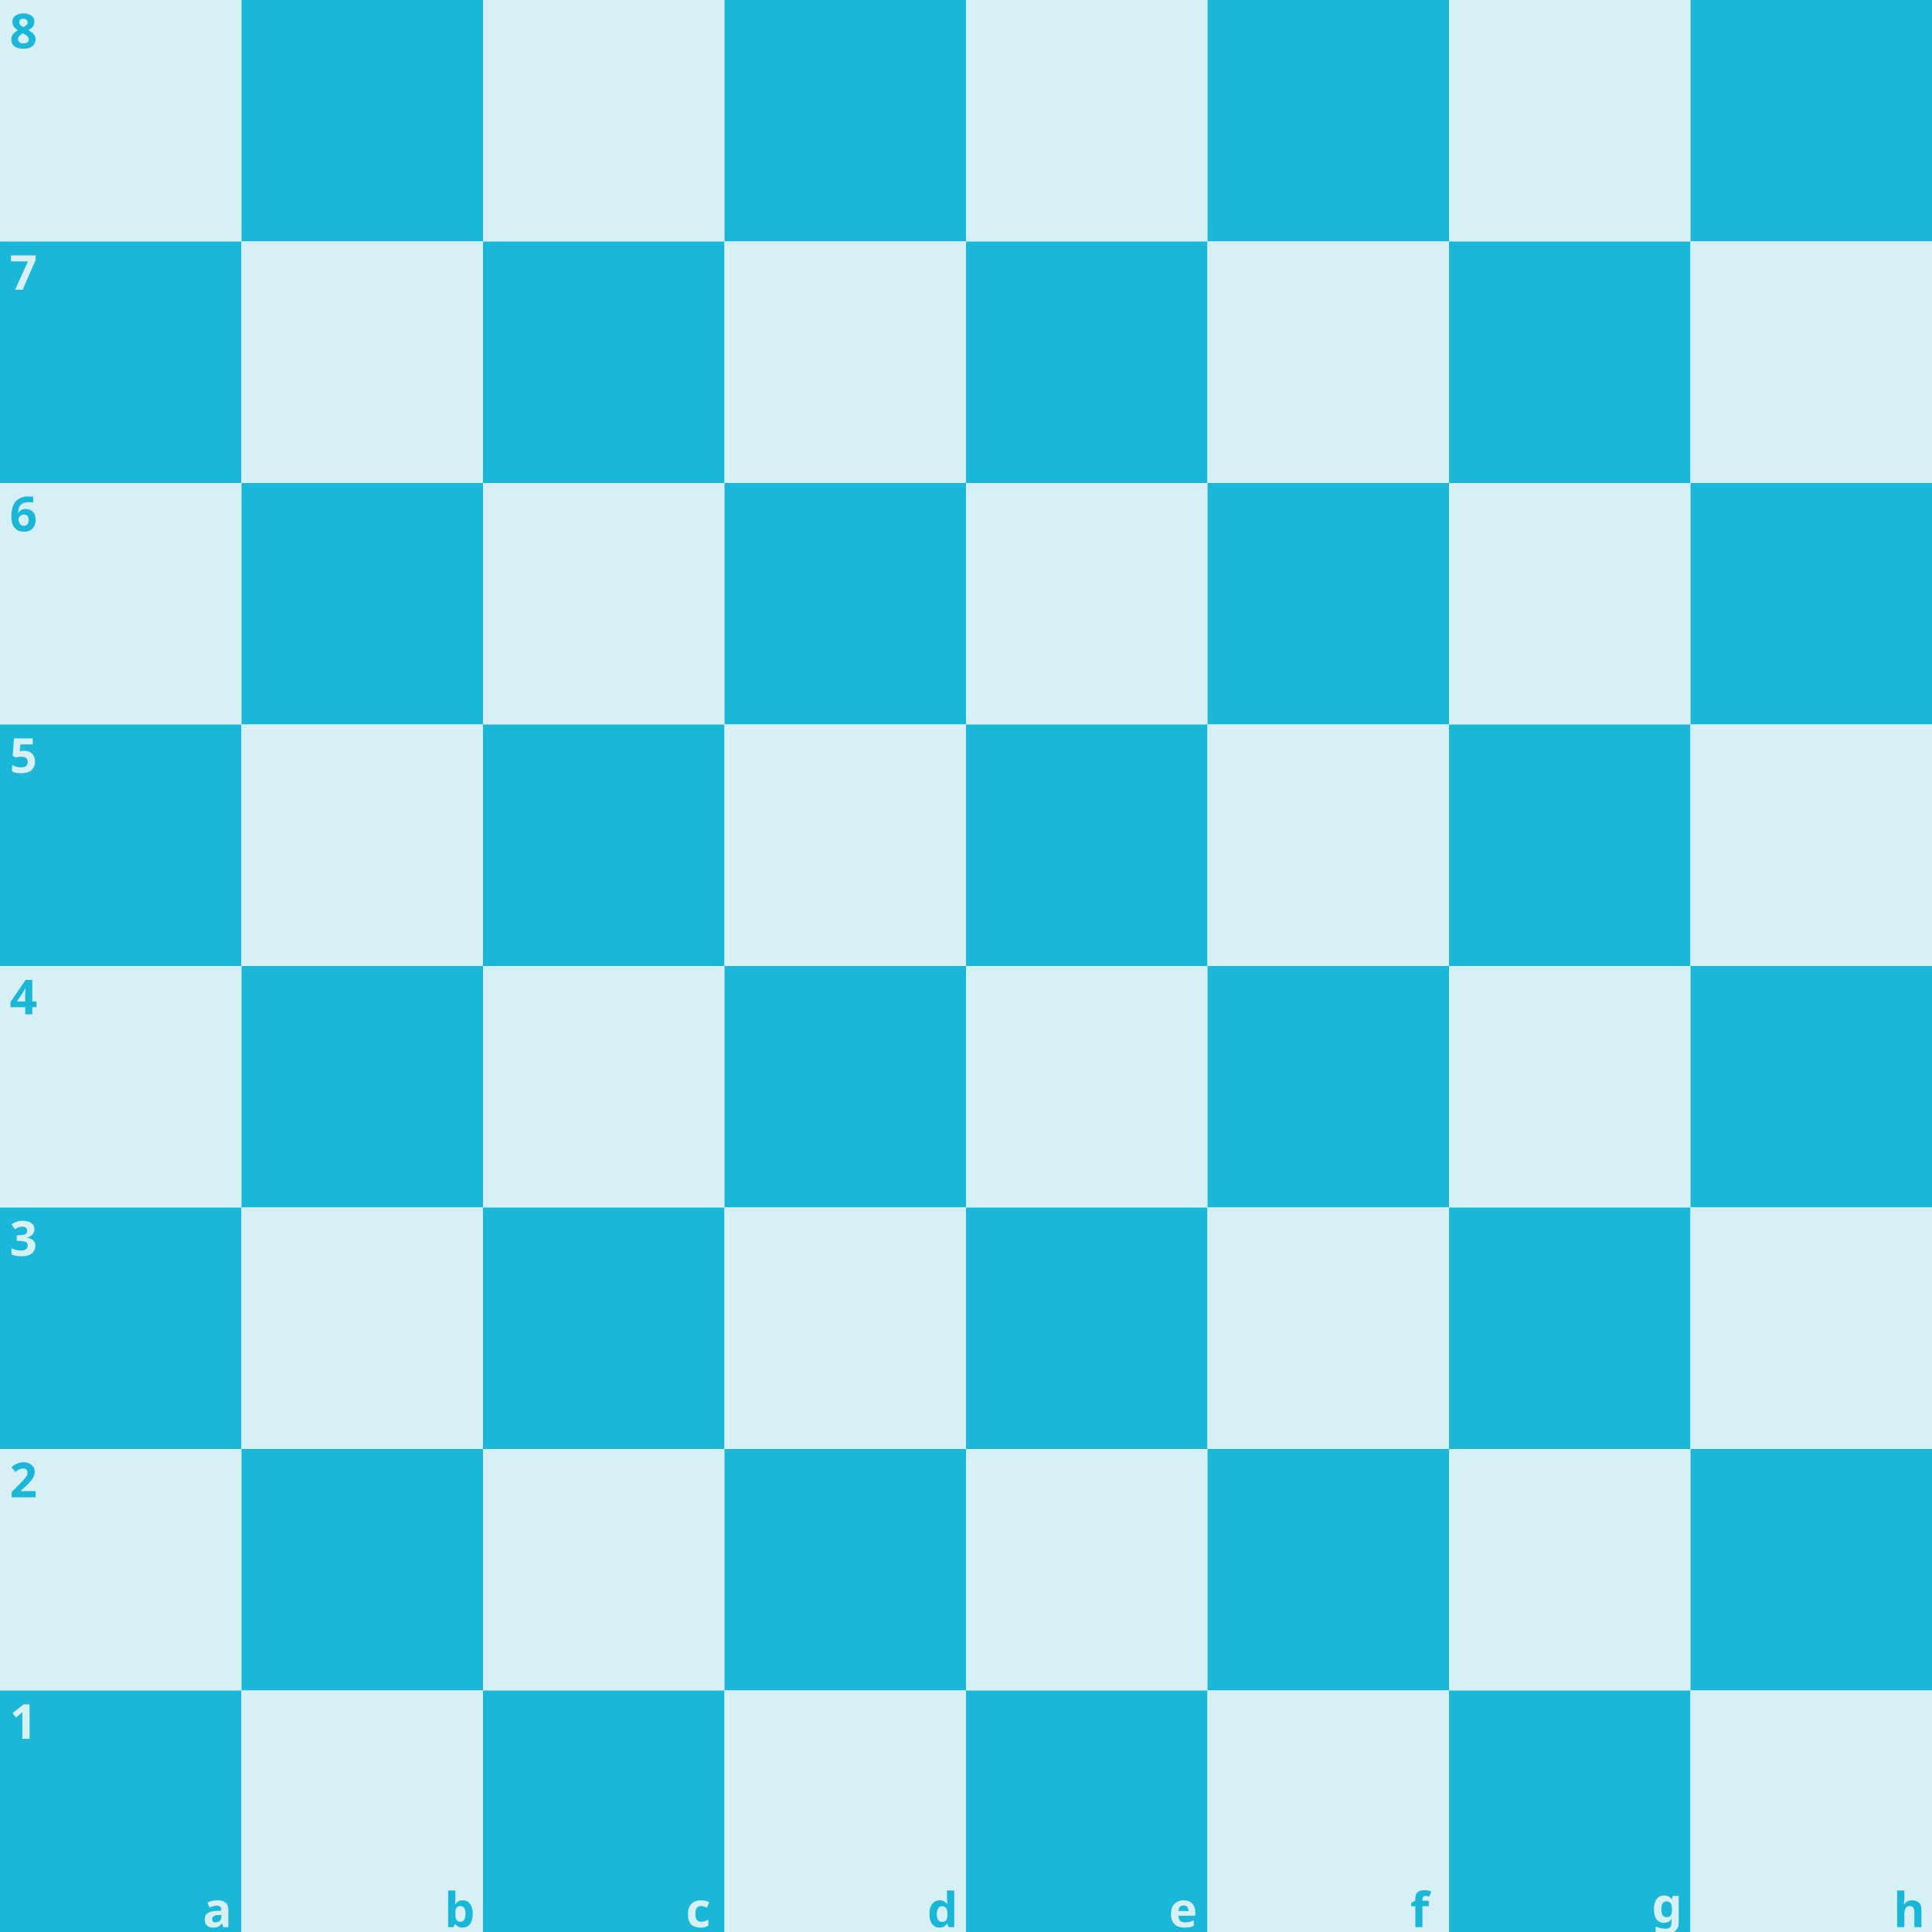
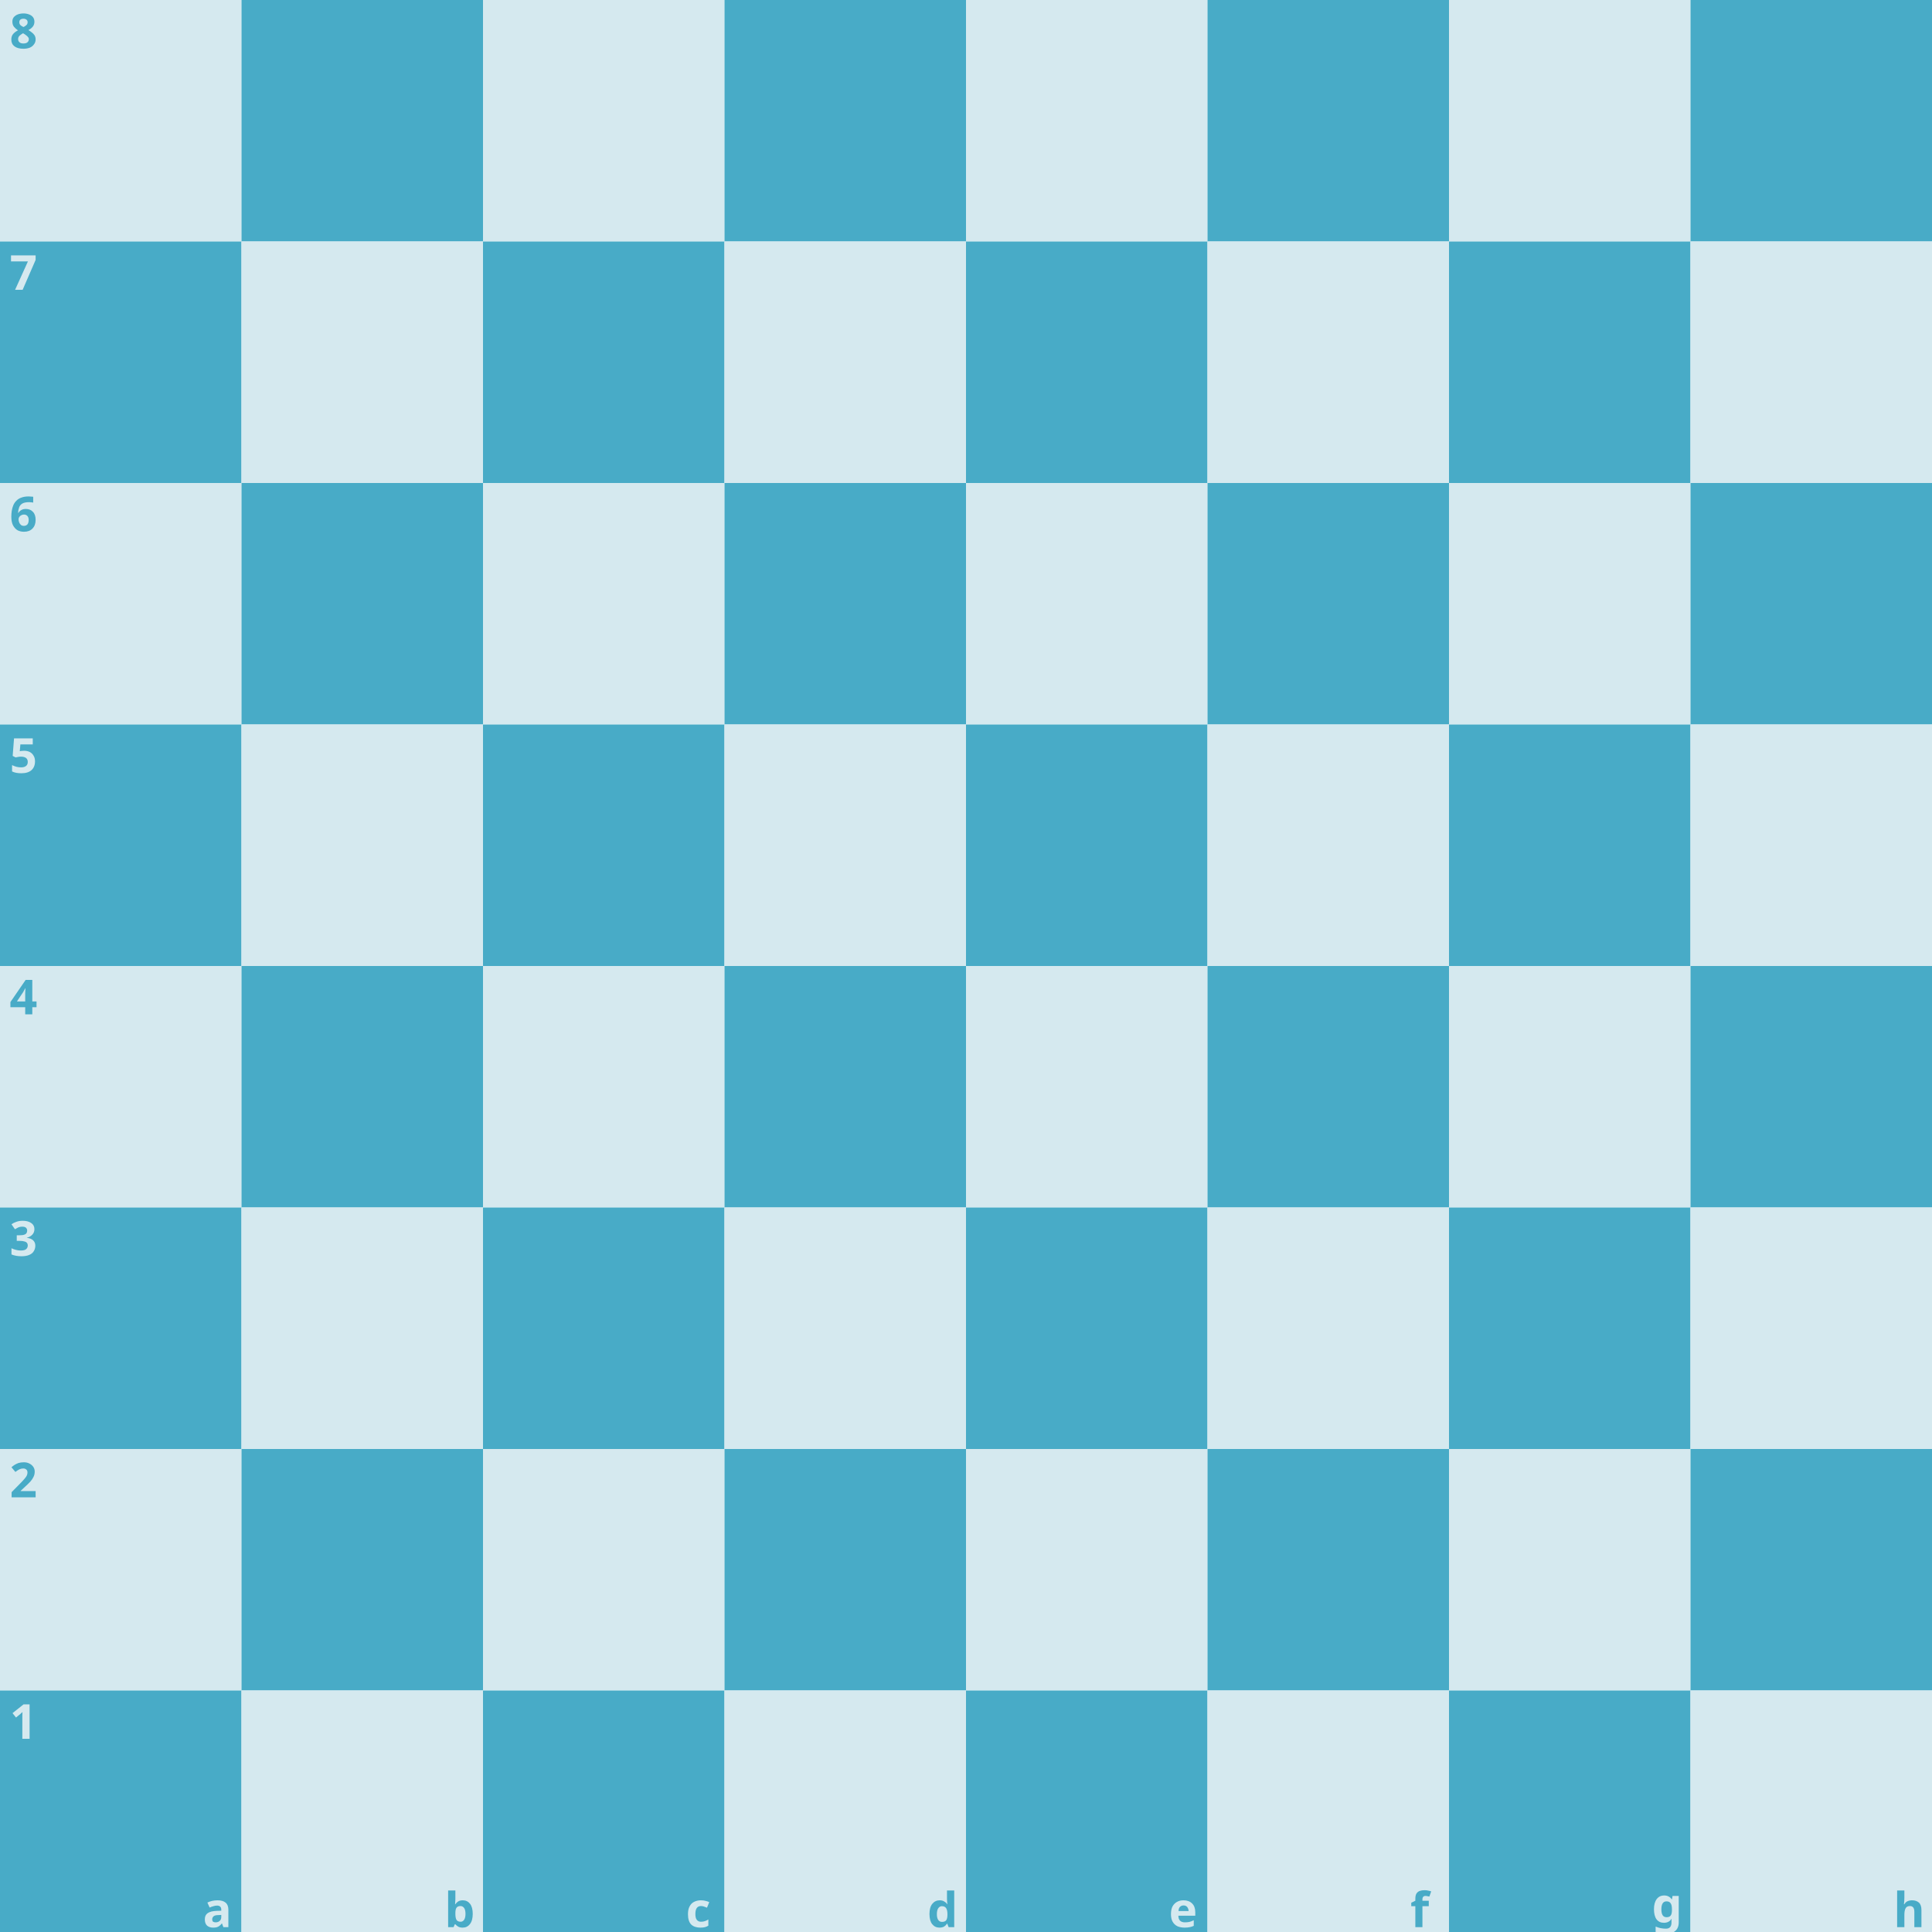
<svg xmlns="http://www.w3.org/2000/svg" version="1.1" id="Layer_1" x="0px" y="0px" viewBox="0 0 200 200" xml:space="preserve">
  <style type="text/css">
- 	.st0{fill:#d6f0f6;}
- 	.st1{fill:#1ab7d8;}
-   .txt1 {font: bold 5px sans-serif; fill: #1ab7d8;}
-   .txt2 {font: bold 5px sans-serif; fill: #d6f0f6;}
-   .txt3 {font: bold 5px sans-serif; fill: #1ab7d8; display:none;}
-   .txt4 {font: bold 5px sans-serif; fill: #d6f0f6; display:none;}
+ 	.st0{fill:#D5E9EF;}
+ 	.st1{fill:#48ABC7;}
+   .txt1 {font: bold 5px sans-serif; fill: #48ABC7;}
+   .txt2 {font: bold 5px sans-serif; fill: #D5E9EF;}
+   .txt3 {font: bold 5px sans-serif; fill: #48ABC7; display:none;}
+   .txt4 {font: bold 5px sans-serif; fill: #D5E9EF; display:none;}
</style>
  <rect class="st0" width="25" height="25" />
  <rect class="st1" x="25" width="25" height="25" />
  <rect class="st0" x="50" width="25" height="25" />
  <rect class="st1" x="75" width="25" height="25" />
  <rect class="st0" x="100" width="25" height="25" />
  <rect class="st1" x="125" width="25" height="25" />
  <rect class="st0" x="150" width="25" height="25" />
  <rect class="st1" x="175" width="25" height="25" />
  <rect class="st1" x="0" y="25" width="25" height="25" />
  <rect class="st0" x="25" y="25" width="25" height="25" />
  <rect class="st1" x="50" y="25" width="25" height="25" />
  <rect class="st0" x="75" y="25" width="25" height="25" />
  <rect class="st1" x="100" y="25" width="25" height="25" />
  <rect class="st0" x="125" y="25" width="25" height="25" />
  <rect class="st1" x="150" y="25" width="25" height="25" />
  <rect class="st0" x="175" y="25" width="25" height="25" />
  <rect class="st0" x="0" y="50" width="25" height="25" />
  <rect class="st1" x="25" y="50" width="25" height="25" />
  <rect class="st0" x="50" y="50" width="25" height="25" />
  <rect class="st1" x="75" y="50" width="25" height="25" />
  <rect class="st0" x="100" y="50" width="25" height="25" />
  <rect class="st1" x="125" y="50" width="25" height="25" />
  <rect class="st0" x="150" y="50" width="25" height="25" />
  <rect class="st1" x="175" y="50" width="25" height="25" />
  <rect class="st1" x="0" y="75" width="25" height="25" />
  <rect class="st0" x="25" y="75" width="25" height="25" />
  <rect class="st1" x="50" y="75" width="25" height="25" />
  <rect class="st0" x="75" y="75" width="25" height="25" />
  <rect class="st1" x="100" y="75" width="25" height="25" />
  <rect class="st0" x="125" y="75" width="25" height="25" />
  <rect class="st1" x="150" y="75" width="25" height="25" />
  <rect class="st0" x="175" y="75" width="25" height="25" />
  <rect class="st0" x="0" y="100" width="25" height="25" />
  <rect class="st1" x="25" y="100" width="25" height="25" />
  <rect class="st0" x="50" y="100" width="25" height="25" />
  <rect class="st1" x="75" y="100" width="25" height="25" />
  <rect class="st0" x="100" y="100" width="25" height="25" />
  <rect class="st1" x="125" y="100" width="25" height="25" />
  <rect class="st0" x="150" y="100" width="25" height="25" />
  <rect class="st1" x="175" y="100" width="25" height="25" />
  <rect class="st1" x="0" y="125" width="25" height="25" />
  <rect class="st0" x="25" y="125" width="25" height="25" />
  <rect class="st1" x="50" y="125" width="25" height="25" />
  <rect class="st0" x="75" y="125" width="25" height="25" />
  <rect class="st1" x="100" y="125" width="25" height="25" />
  <rect class="st0" x="125" y="125" width="25" height="25" />
  <rect class="st1" x="150" y="125" width="25" height="25" />
  <rect class="st0" x="175" y="125" width="25" height="25" />
  <rect class="st0" x="0" y="150" width="25" height="25" />
  <rect class="st1" x="25" y="150" width="25" height="25" />
  <rect class="st0" x="50" y="150" width="25" height="25" />
  <rect class="st1" x="75" y="150" width="25" height="25" />
  <rect class="st0" x="100" y="150" width="25" height="25" />
  <rect class="st1" x="125" y="150" width="25" height="25" />
  <rect class="st0" x="150" y="150" width="25" height="25" />
  <rect class="st1" x="175" y="150" width="25" height="25" />
  <rect class="st1" x="0" y="175" width="25" height="25" />
  <rect class="st0" x="25" y="175" width="25" height="25" />
  <rect class="st1" x="50" y="175" width="25" height="25" />
  <rect class="st0" x="75" y="175" width="25" height="25" />
  <rect class="st1" x="100" y="175" width="25" height="25" />
  <rect class="st0" x="125" y="175" width="25" height="25" />
  <rect class="st1" x="150" y="175" width="25" height="25" />
  <rect class="st0" x="175" y="175" width="25" height="25" />
  <text x="1" y="5" class="txt1">8</text>
  <text x="1" y="30" class="txt2">7</text>
  <text x="1" y="55" class="txt1">6</text>
  <text x="1" y="80" class="txt2">5</text>
  <text x="1" y="105" class="txt1">4</text>
  <text x="1" y="130" class="txt2">3</text>
  <text x="1" y="155" class="txt1">2</text>
  <text x="1" y="180" class="txt2">1</text>
  <text x="21" y="199.5" class="txt2">a</text>
  <text x="46" y="199.5" class="txt1">b</text>
  <text x="71" y="199.5" class="txt2">c</text>
  <text x="96" y="199.5" class="txt1">d</text>
  <text x="121" y="199.5" class="txt2">e</text>
  <text x="146" y="199.5" class="txt1">f</text>
  <text x="171" y="199" class="txt2">g</text>
  <text x="196" y="199.5" class="txt1">h</text>
  <text x="1" y="5" class="txt3">1</text>
  <text x="1" y="30" class="txt4">2</text>
  <text x="1" y="55" class="txt3">3</text>
  <text x="1" y="80" class="txt4">4</text>
  <text x="1" y="105" class="txt3">5</text>
  <text x="1" y="130" class="txt4">6</text>
  <text x="1" y="155" class="txt3">7</text>
  <text x="1" y="180" class="txt4">8</text>
  <text x="21" y="199.5" class="txt4">h</text>
  <text x="46" y="199" class="txt3">g</text>
  <text x="71" y="199.5" class="txt4">f</text>
  <text x="96" y="199.5" class="txt3">e</text>
  <text x="121" y="199.5" class="txt4">d</text>
  <text x="146" y="199.5" class="txt3">c</text>
  <text x="171" y="199.5" class="txt4">b</text>
  <text x="196" y="199.5" class="txt3">a</text>
</svg>
